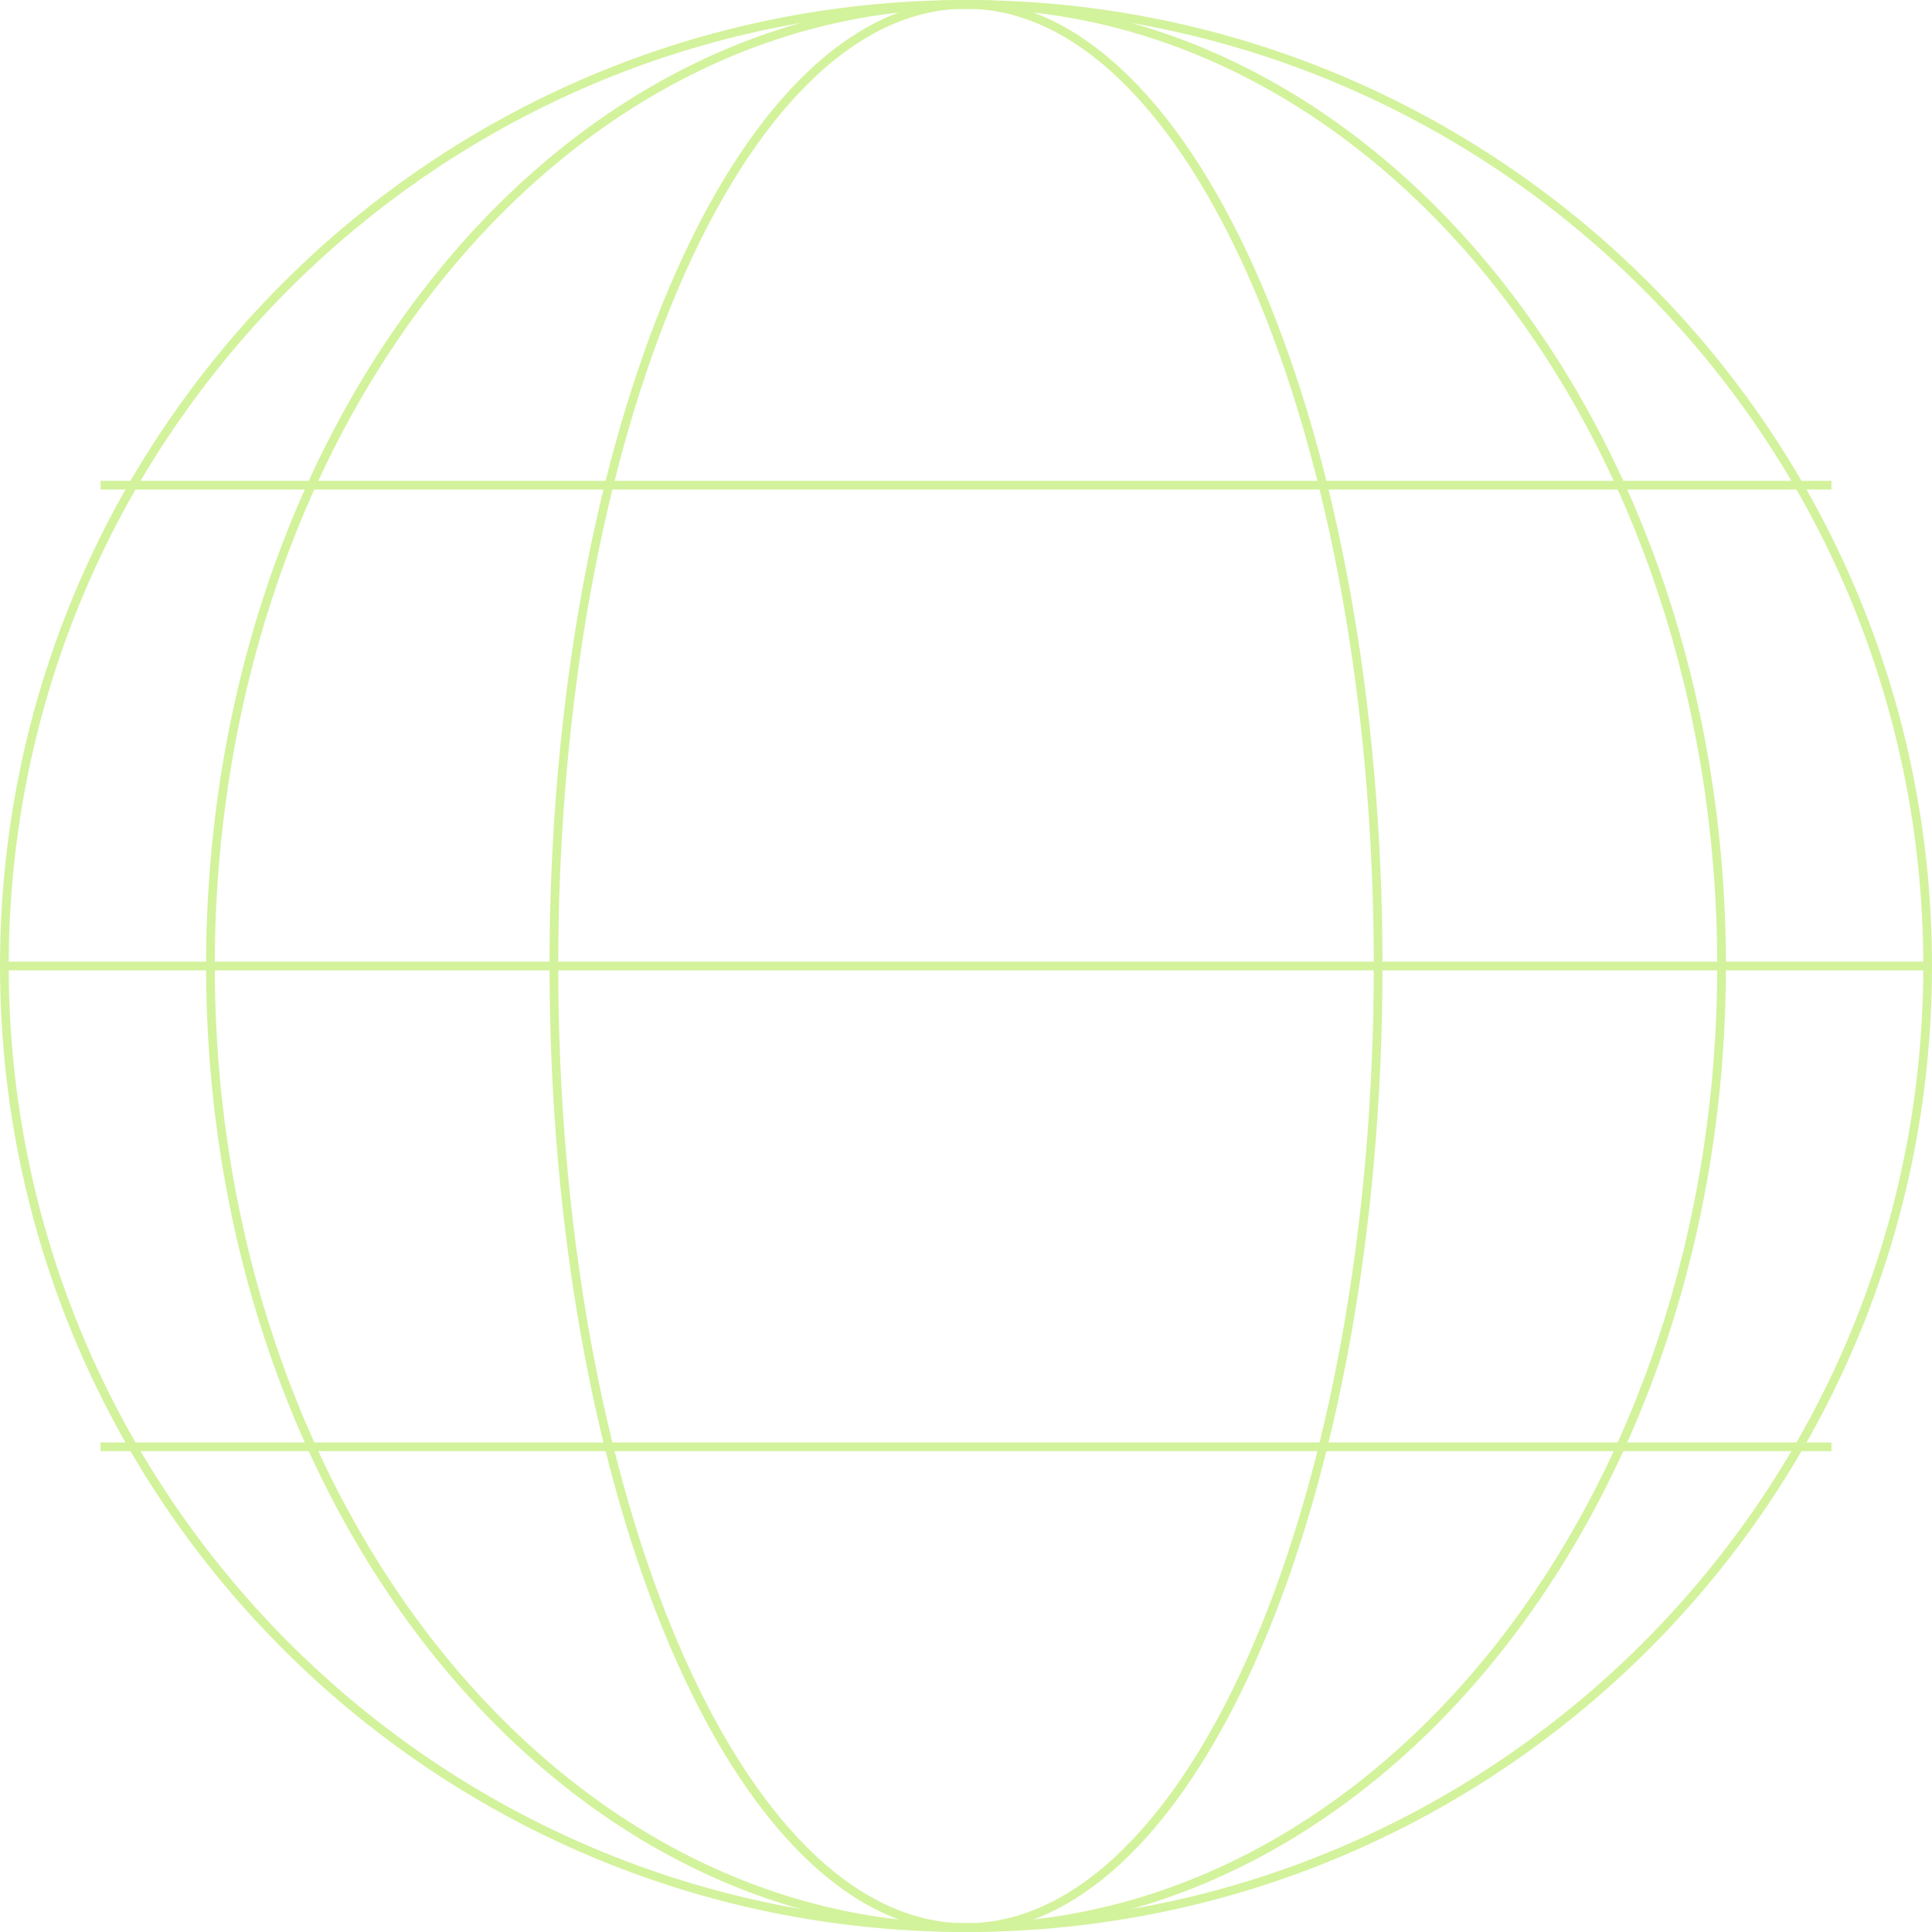
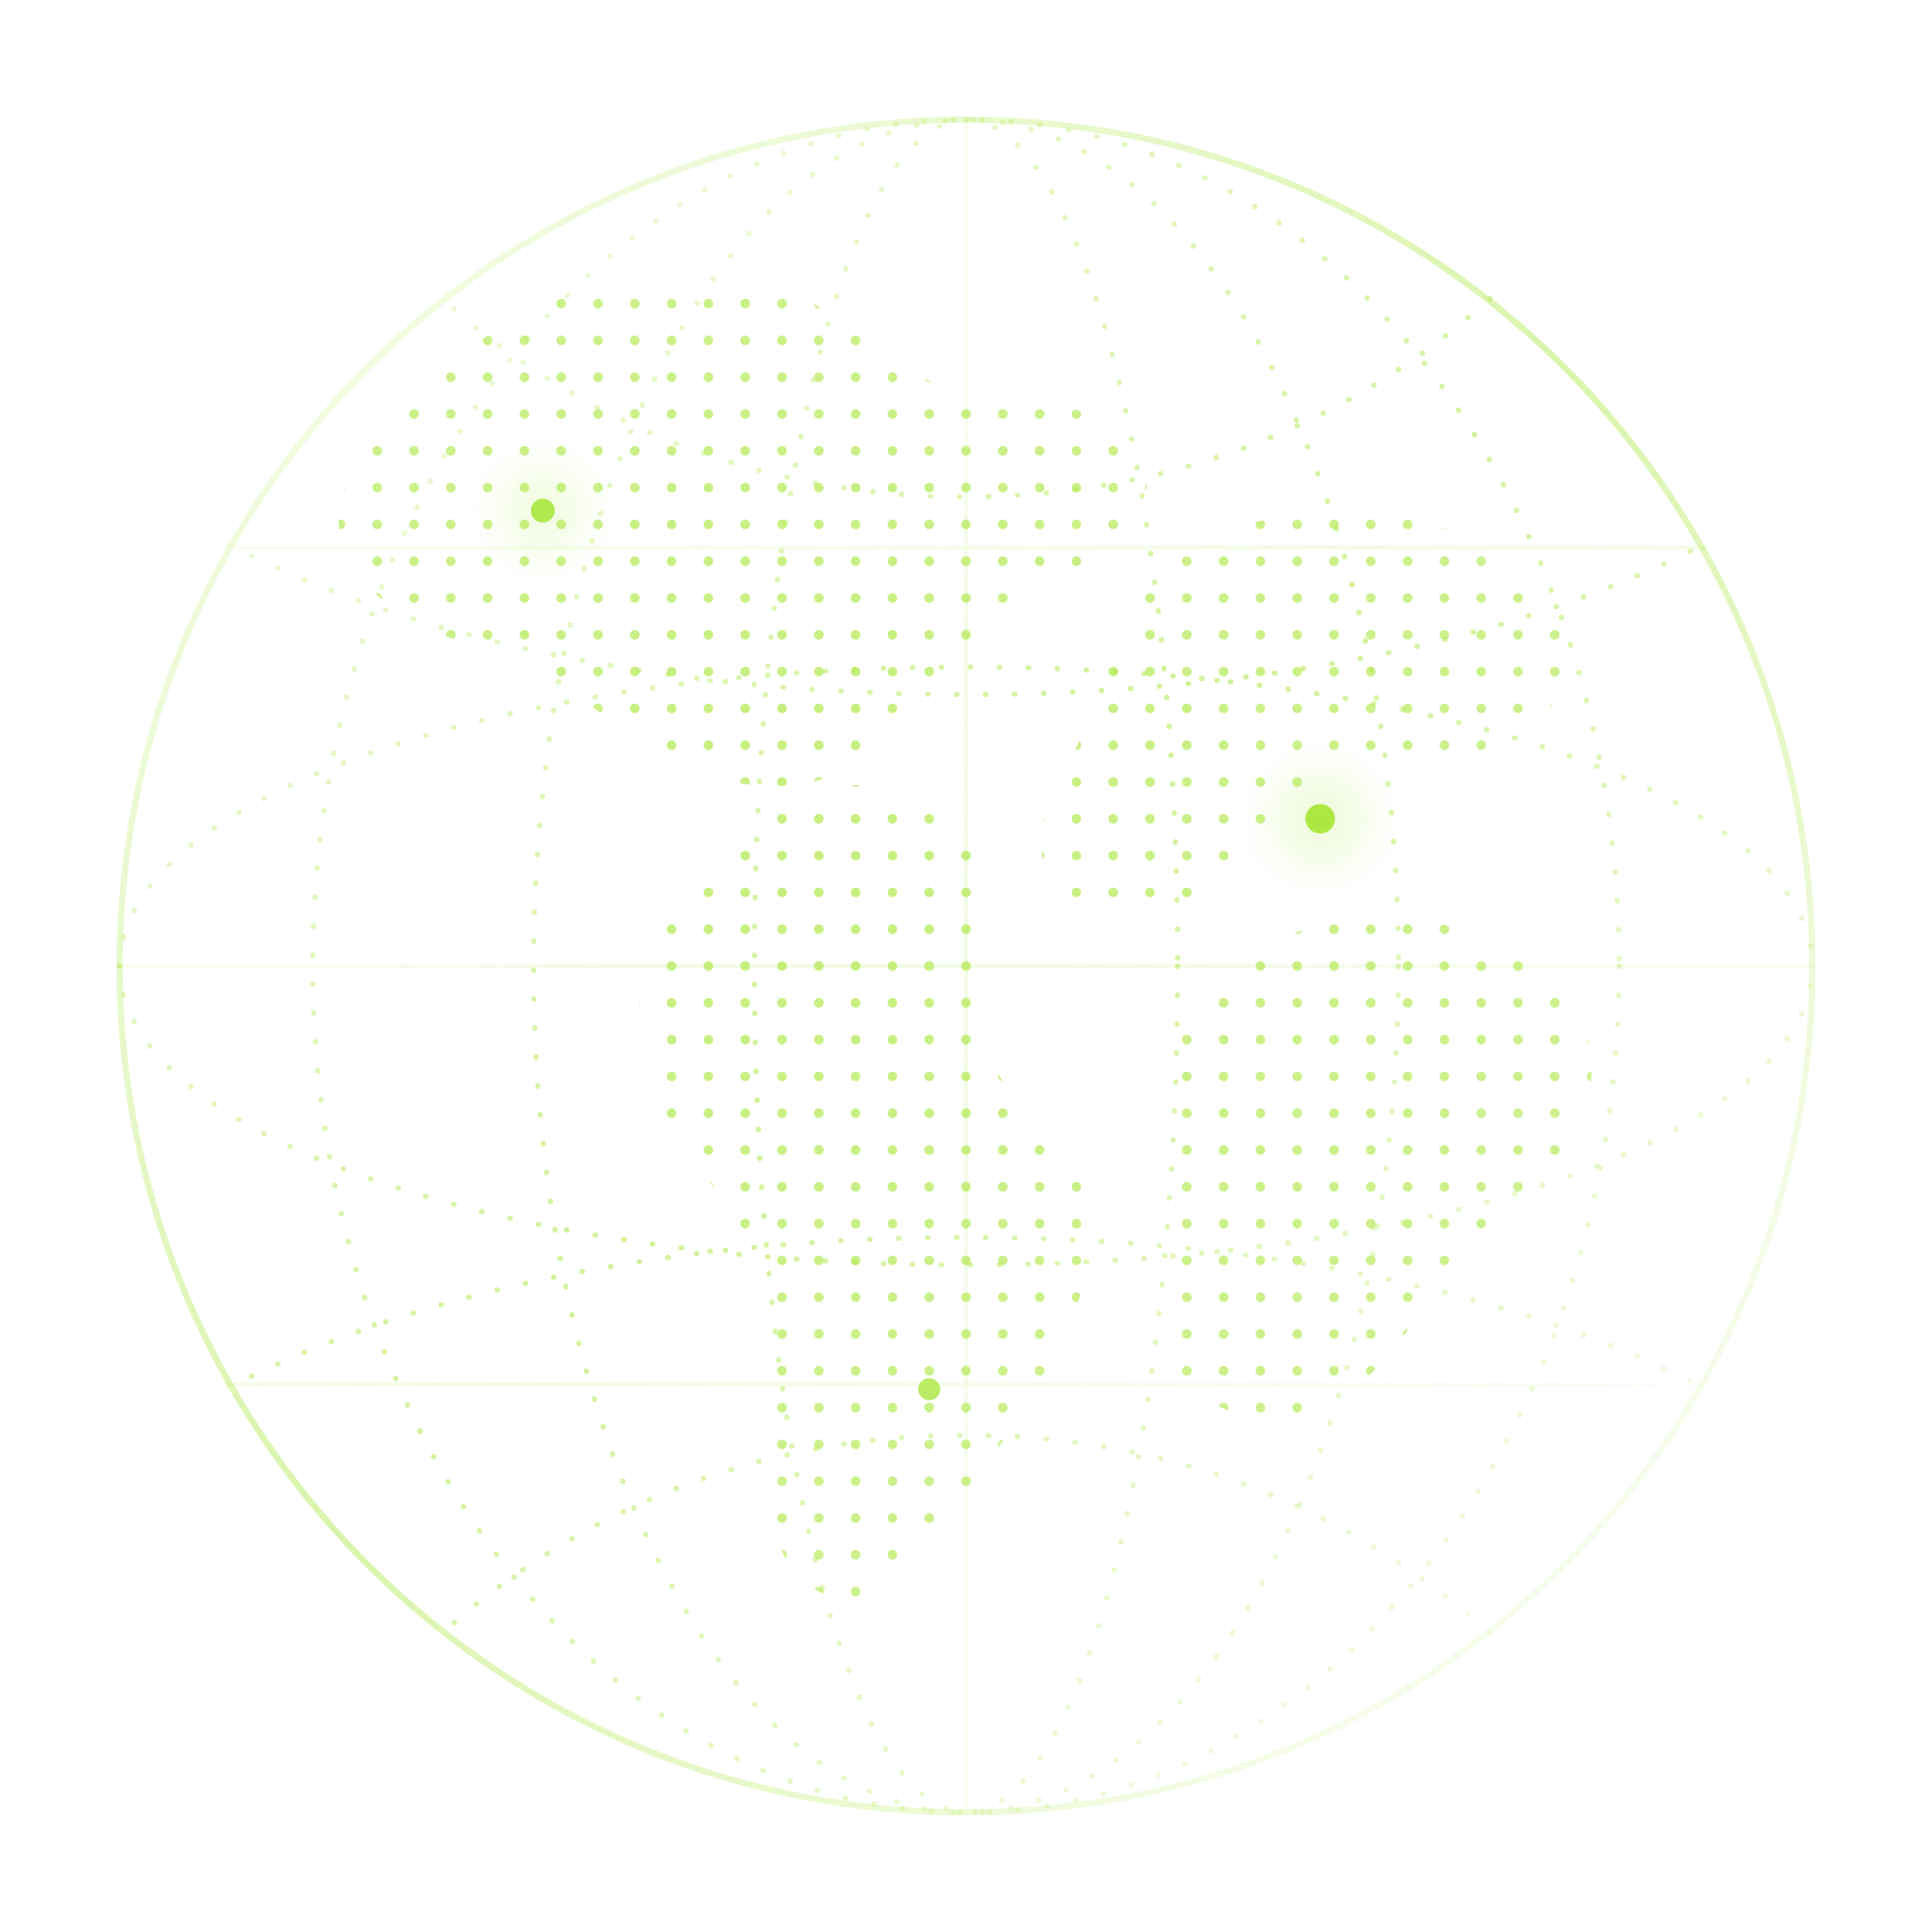
- <svg xmlns="http://www.w3.org/2000/svg" preserveAspectRatio="none" overflow="visible" style="display: block;" width="318.167" height="318.167" viewBox="0 0 318.167 318.167" fill="none">
-   <g id="Vector" opacity="0.5">
-     <path id="Globe / Inner" d="M159.083 317.448C246.546 317.448 317.448 246.546 317.448 159.083C317.448 71.621 246.546 0.719 159.083 0.719C71.621 0.719 0.719 71.621 0.719 159.083C0.719 246.546 71.621 317.448 159.083 317.448Z" stroke="#A8E63A" stroke-width="1.437" />
-     <path id="Globe / Inner_2" d="M159.085 317.448C196.569 317.448 226.955 246.546 226.955 159.083C226.955 71.621 196.569 0.719 159.085 0.719C121.601 0.719 91.214 71.621 91.214 159.083C91.214 246.546 121.601 317.448 159.085 317.448Z" stroke="#A8E63A" stroke-width="1.437" />
-     <path id="Globe / Inner_3" d="M159.085 317.448C227.805 317.448 283.514 246.546 283.514 159.083C283.514 71.621 227.805 0.719 159.085 0.719C90.364 0.719 34.655 71.621 34.655 159.083C34.655 246.546 90.364 317.448 159.085 317.448Z" stroke="#A8E63A" stroke-width="1.437" />
-     <path id="Globe / Lines" d="M0.719 159.084H317.448" stroke="#A8E63A" stroke-width="1.437" />
-     <path id="Globe / Lines_2" d="M16.556 79.901H301.612M16.556 238.266H301.612" stroke="#A8E63A" stroke-width="1.437" />
+ <svg xmlns="http://www.w3.org/2000/svg" width="420" height="420" viewBox="0 0 420 420" fill="none">
+   <defs>
+     <radialGradient id="globe-fade" cx="0" cy="0" r="1" gradientUnits="userSpaceOnUse" gradientTransform="translate(178 182) rotate(45) scale(275)">
+       <stop stop-color="white" />
+       <stop offset="0.76" stop-color="white" stop-opacity="0.86" />
+       <stop offset="1" stop-color="white" stop-opacity="0" />
+     </radialGradient>
+     <linearGradient id="globe-line" x1="52" y1="48" x2="355" y2="372" gradientUnits="userSpaceOnUse">
+       <stop stop-color="#A8E63A" stop-opacity="0.16" />
+       <stop offset="0.5" stop-color="#A8E63A" stop-opacity="0.68" />
+       <stop offset="1" stop-color="#A8E63A" stop-opacity="0.12" />
+     </linearGradient>
+     <pattern id="land-dots" width="8" height="8" patternUnits="userSpaceOnUse">
+       <circle cx="2" cy="2" r="1.05" fill="#A8E63A" fill-opacity="0.72" />
+     </pattern>
+     <clipPath id="sphere">
+       <circle cx="210" cy="210" r="185" />
+     </clipPath>
+     <mask id="soft-sphere">
+       <circle cx="210" cy="210" r="188" fill="url(#globe-fade)" />
+     </mask>
+     <filter id="dot-glow" x="-100%" y="-100%" width="300%" height="300%">
+       <feGaussianBlur stdDeviation="4" />
+     </filter>
+   </defs>
+   <g mask="url(#soft-sphere)" clip-path="url(#sphere)" stroke="url(#globe-line)" stroke-linecap="round" vector-effect="non-scaling-stroke">
+     <circle cx="210" cy="210" r="184" stroke-width="1.35" opacity="0.72" />
+     <g stroke-width="1.15" stroke-dasharray="0.1 6.2" opacity="0.82">
+       <ellipse cx="210" cy="210" rx="142" ry="184" />
+       <ellipse cx="210" cy="210" rx="94" ry="184" />
+       <ellipse cx="210" cy="210" rx="46" ry="184" />
+       <path d="M26 210C26 174 108 145 210 145C312 145 394 174 394 210" />
+       <path d="M26 210C26 246 108 275 210 275C312 275 394 246 394 210" />
+       <path d="M49 118C89 139 146 151 210 151C274 151 331 139 371 118" />
+       <path d="M49 302C89 281 146 269 210 269C274 269 331 281 371 302" />
+       <path d="M94 63C124 91 164 108 210 108C256 108 296 91 326 63" />
+       <path d="M94 357C124 329 164 312 210 312C256 312 296 329 326 357" />
+     </g>
+     <g stroke-width="0.85" opacity="0.22">
+       <path d="M26 210H394" />
+       <path d="M48 119H372" />
+       <path d="M48 301H372" />
+       <path d="M210 26V394" />
+     </g>
+     <g fill="url(#land-dots)" stroke="none" opacity="0.9">
+       <path d="M77 102C96 73 128 56 160 60C181 63 188 78 205 84C218 89 236 85 246 96C254 105 247 118 232 124C214 131 208 143 197 157C184 173 164 174 148 166C132 158 121 145 102 140C84 135 66 120 77 102Z" />
+       <path d="M168 177C185 165 207 171 215 187C222 202 210 216 216 231C222 247 242 254 238 271C233 294 215 320 196 341C184 354 169 346 167 326C165 307 172 288 163 271C153 252 137 239 139 218C141 201 152 188 168 177Z" />
+       <path d="M257 121C278 106 315 108 333 127C347 142 340 159 322 163C306 167 294 162 282 174C271 185 263 201 245 200C229 199 222 186 229 173C239 155 242 132 257 121Z" />
+       <path d="M274 207C293 193 329 199 342 219C352 235 342 252 327 263C311 275 307 296 289 305C273 313 254 305 252 288C250 273 260 259 256 244C251 228 258 218 274 207Z" />
+     </g>
+   </g>
+   <g fill="#A8E63A">
+     <circle cx="118" cy="111" r="2.6" opacity="0.88" />
+     <circle cx="118" cy="111" r="10" opacity="0.14" filter="url(#dot-glow)" />
+     <circle cx="287" cy="178" r="3.2" opacity="0.95" />
+     <circle cx="287" cy="178" r="11" opacity="0.16" filter="url(#dot-glow)" />
+     <circle cx="202" cy="302" r="2.4" opacity="0.78" />
  </g>
</svg>
